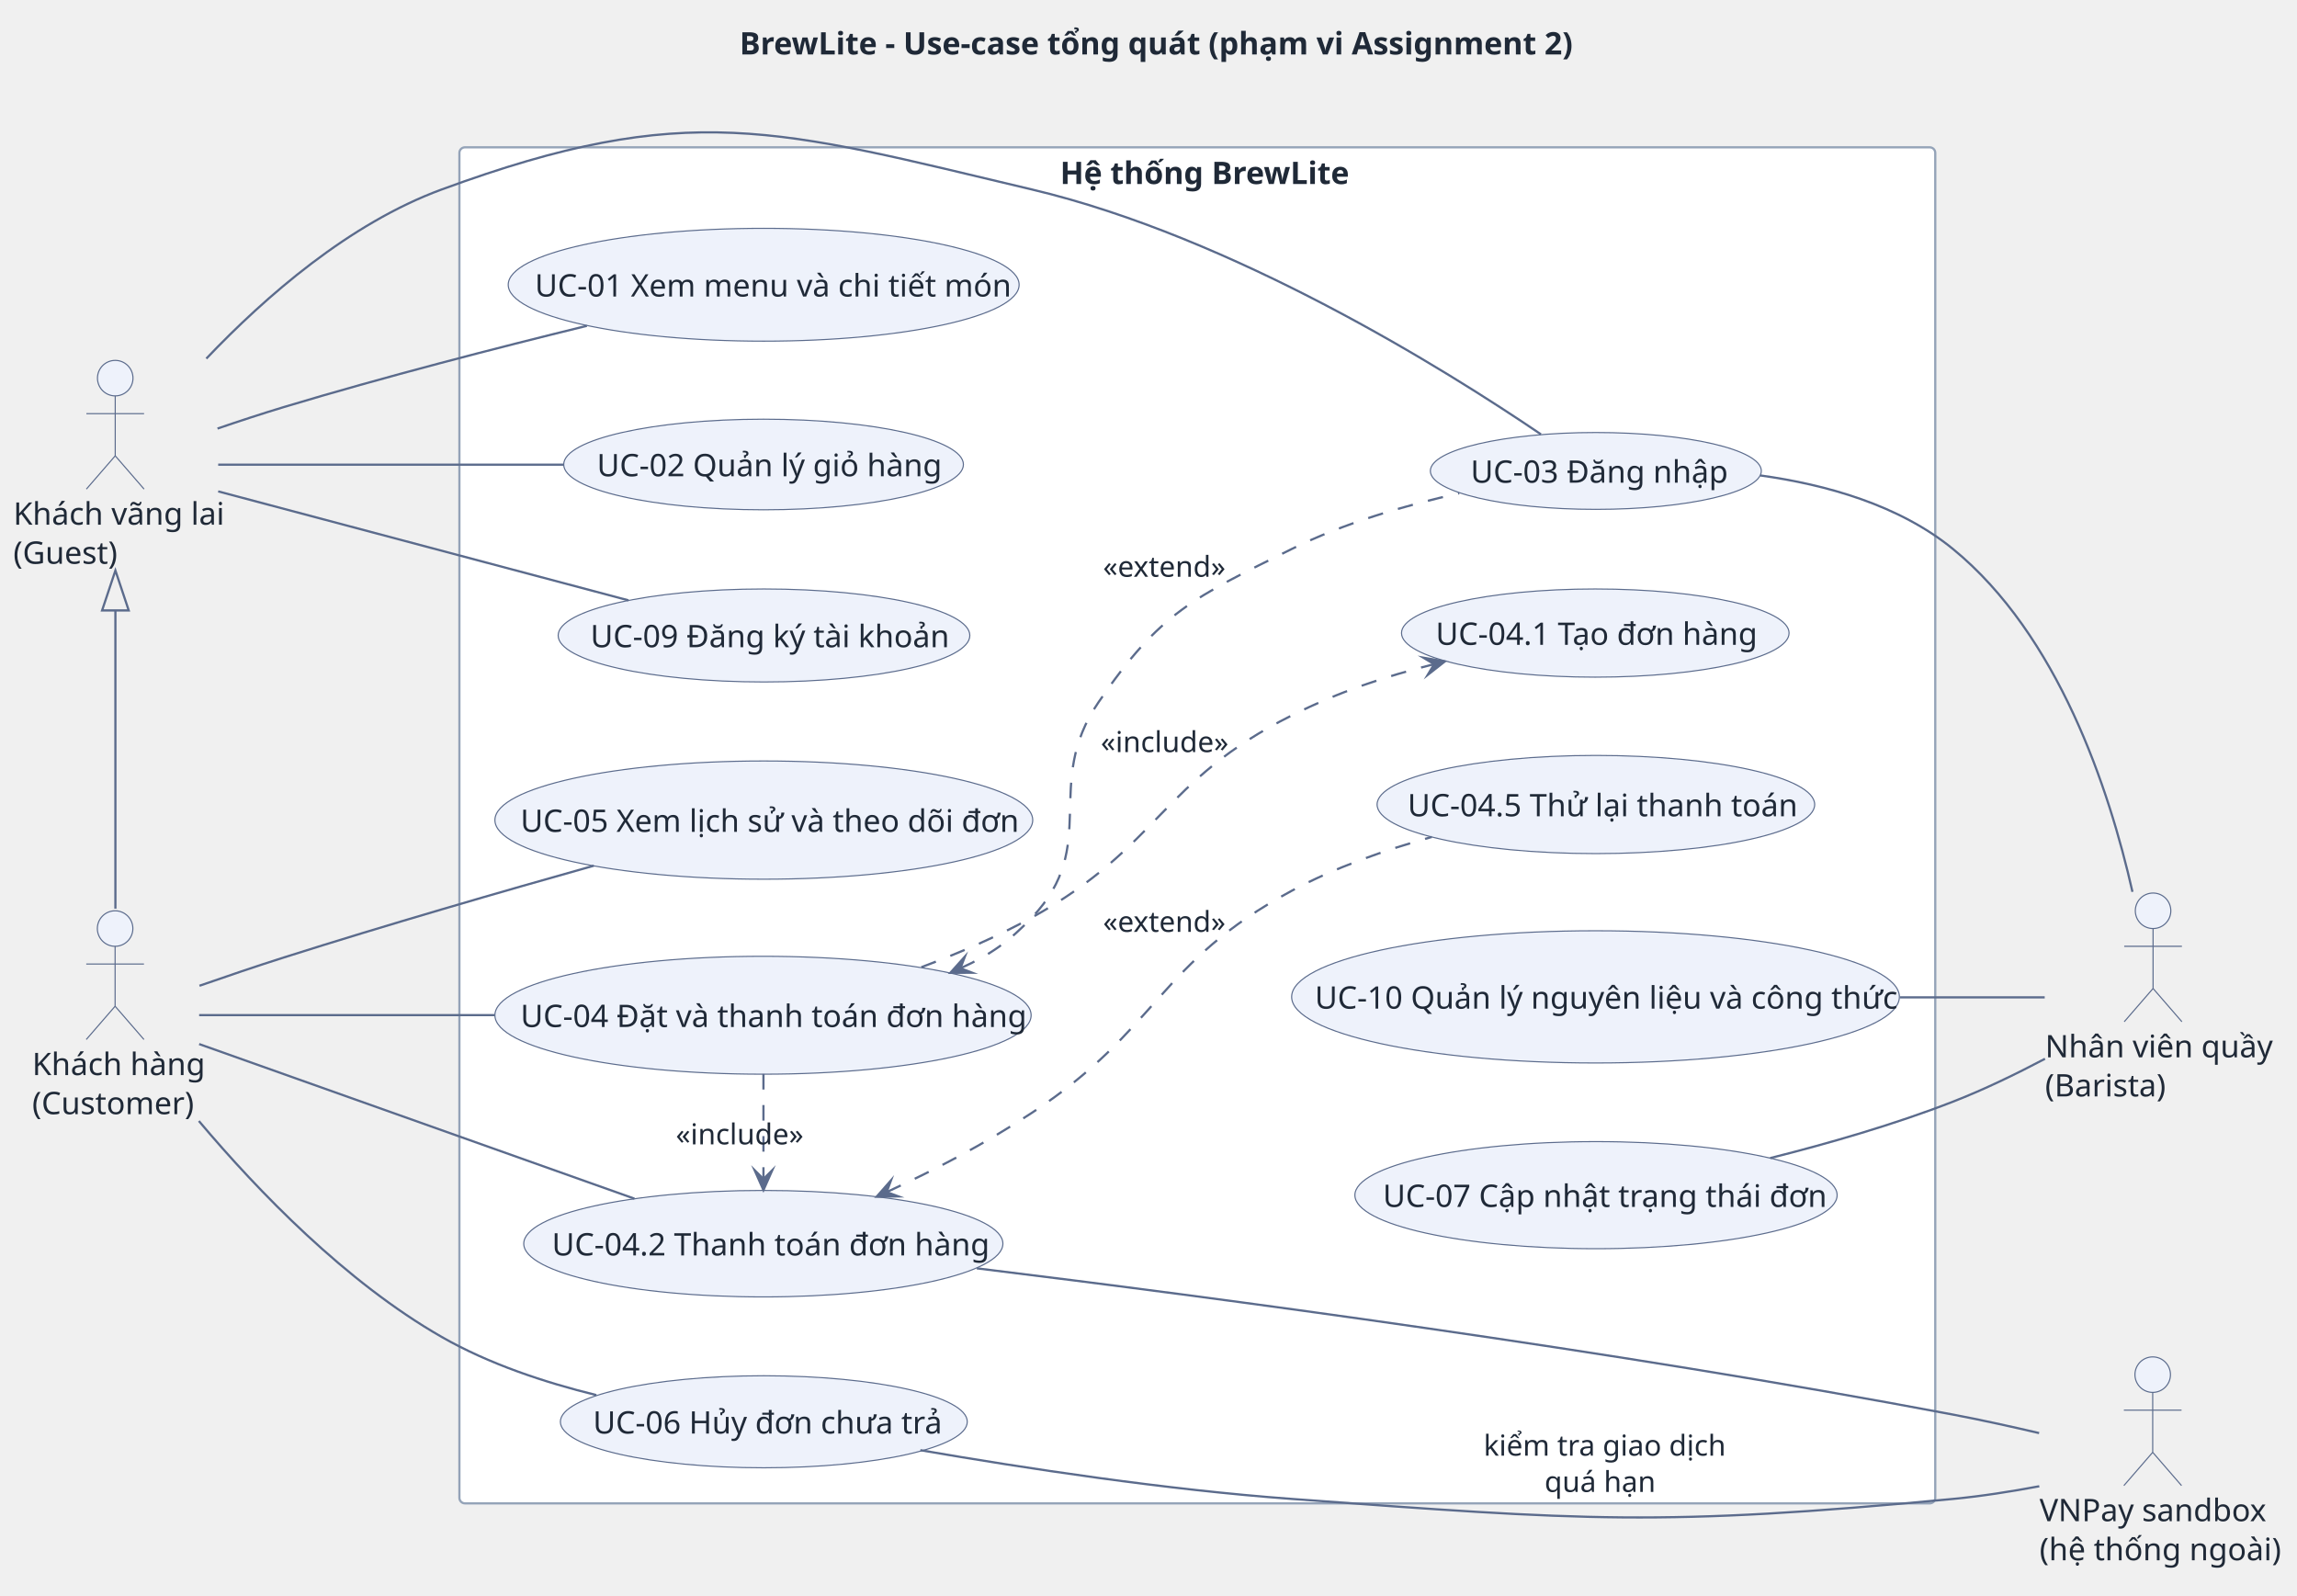
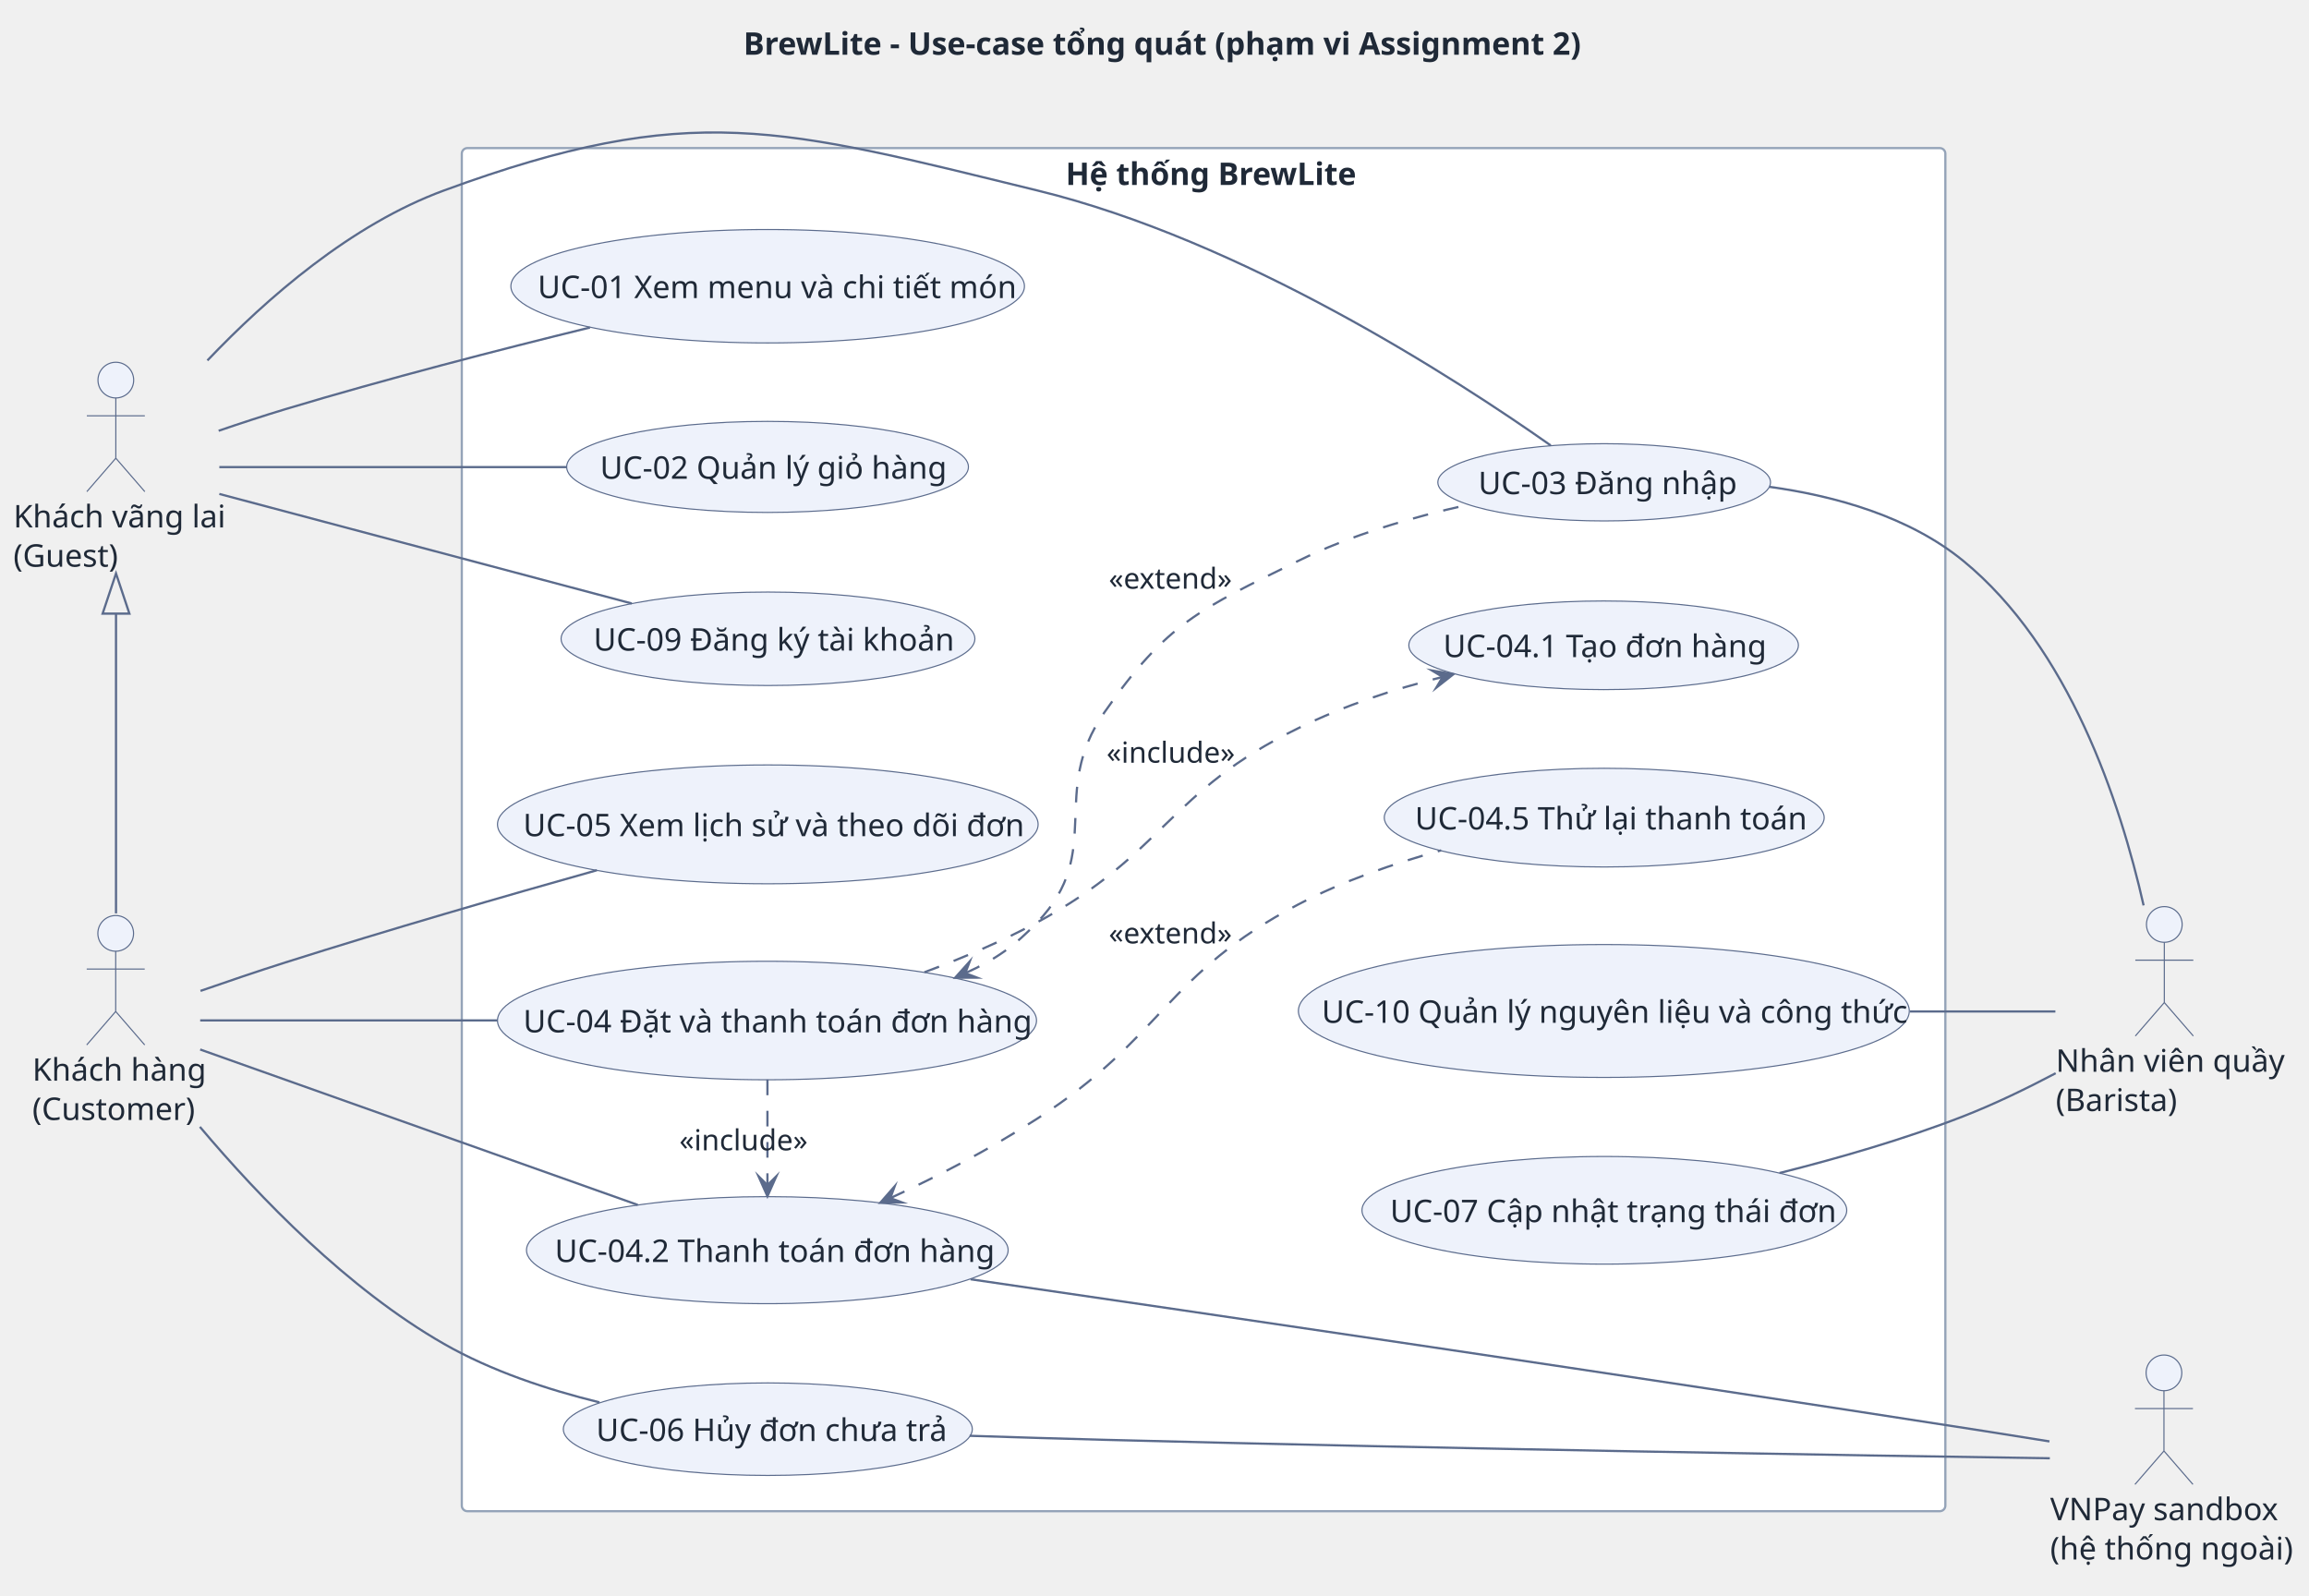
- <svg xmlns="http://www.w3.org/2000/svg" version="1.1" data-diagram-type="DESCRIPTION" style="width:1035px;height:719px;background:#FFFFFF;" width="1035px" height="719px" viewBox="0 0 1035 719" zoomAndPan="magnify" preserveAspectRatio="none" contentStyleType="text/css">
+ <svg xmlns="http://www.w3.org/2000/svg" version="1.1" data-diagram-type="DESCRIPTION" style="width:1035px;height:715px;background:#FFFFFF;" width="1035px" height="715px" viewBox="0 0 1035 715" zoomAndPan="magnify" preserveAspectRatio="none" contentStyleType="text/css">
  <defs />
  <g font-family="sans-serif" lengthAdjust="spacing">
    <g class="title" data-source-line="15">
      <text x="333.228" y="24.533" fill="#1F2937" font-size="14" textLength="362.51" font-weight="700">BrewLite - Use-case tổng quát (phạm vi Assignment 2)</text>
    </g>
    <g class="cluster" data-qualified-name="H. th.ng BrewLite" id="ent0005" data-source-line="22">
      <rect x="207" y="66.379" width="665" height="611" fill="#FFF" style="stroke:#94A3B8;stroke-width:1;" rx="2.5" ry="2.5" />
      <text x="477.666" y="82.913" fill="#1F2937" font-size="14" textLength="123.669" font-weight="700">Hệ thống BrewLite</text>
    </g>
    <g class="entity" data-qualified-name="H. th.ng BrewLite.UC01" id="ent0006" data-source-line="23">
      <ellipse cx="344.102" cy="128.3" rx="115.102" ry="25.42" fill="#EEF2FB" style="stroke:#5B6B8C;stroke-width:0.5;" />
      <text x="241.006" y="133.604" fill="#1F2937" font-size="14" textLength="206.192">UC-01 Xem menu và chi tiết món</text>
    </g>
    <g class="entity" data-qualified-name="H. th.ng BrewLite.UC02" id="ent0007" data-source-line="24">
      <ellipse cx="344.052" cy="209.29" rx="90.052" ry="20.41" fill="#EEF2FB" style="stroke:#5B6B8C;stroke-width:0.5;" />
      <text x="268.952" y="214.594" fill="#1F2937" font-size="14" textLength="150.199">UC-02 Quản lý giỏ hàng</text>
    </g>
    <g class="entity" data-qualified-name="H. th.ng BrewLite.UC09" id="ent0008" data-source-line="25">
      <ellipse cx="344.246" cy="286.329" rx="92.746" ry="20.949" fill="#EEF2FB" style="stroke:#5B6B8C;stroke-width:0.5;" />
      <text x="266.039" y="291.633" fill="#1F2937" font-size="14" textLength="156.413">UC-09 Đăng ký tài khoản</text>
    </g>
    <g class="entity" data-qualified-name="H. th.ng BrewLite.UC03" id="ent0009" data-source-line="26">
-       <ellipse cx="719.066" cy="212.193" rx="74.566" ry="17.313" fill="#EEF2FB" style="stroke:#5B6B8C;stroke-width:0.5;" />
-       <text x="662.642" y="217.497" fill="#1F2937" font-size="14" textLength="112.848">UC-03 Đăng nhập</text>
+       <ellipse cx="719.066" cy="216.193" rx="74.566" ry="17.313" fill="#EEF2FB" style="stroke:#5B6B8C;stroke-width:0.5;" />
+       <text x="662.642" y="221.497" fill="#1F2937" font-size="14" textLength="112.848">UC-03 Đăng nhập</text>
    </g>
    <g class="entity" data-qualified-name="H. th.ng BrewLite.UC04" id="ent0010" data-source-line="27">
      <ellipse cx="343.807" cy="457.441" rx="120.807" ry="26.561" fill="#EEF2FB" style="stroke:#5B6B8C;stroke-width:0.5;" />
      <text x="234.535" y="462.746" fill="#1F2937" font-size="14" textLength="218.545">UC-04 Đặt và thanh toán đơn hàng</text>
    </g>
    <g class="entity" data-qualified-name="H. th.ng BrewLite.UC041" id="ent0011" data-source-line="28">
-       <ellipse cx="718.816" cy="285.243" rx="87.316" ry="19.863" fill="#EEF2FB" style="stroke:#5B6B8C;stroke-width:0.5;" />
-       <text x="646.905" y="290.547" fill="#1F2937" font-size="14" textLength="143.821">UC-04.1 Tạo đơn hàng</text>
+       <ellipse cx="718.816" cy="289.243" rx="87.316" ry="19.863" fill="#EEF2FB" style="stroke:#5B6B8C;stroke-width:0.5;" />
+       <text x="646.905" y="294.547" fill="#1F2937" font-size="14" textLength="143.821">UC-04.1 Tạo đơn hàng</text>
    </g>
    <g class="entity" data-qualified-name="H. th.ng BrewLite.UC042" id="ent0012" data-source-line="29">
      <ellipse cx="343.946" cy="560.369" rx="107.946" ry="23.989" fill="#EEF2FB" style="stroke:#5B6B8C;stroke-width:0.5;" />
      <text x="248.68" y="565.673" fill="#1F2937" font-size="14" textLength="190.531">UC-04.2 Thanh toán đơn hàng</text>
    </g>
    <g class="entity" data-qualified-name="H. th.ng BrewLite.UC045" id="ent0013" data-source-line="30">
-       <ellipse cx="719.086" cy="362.496" rx="98.586" ry="22.117" fill="#EEF2FB" style="stroke:#5B6B8C;stroke-width:0.5;" />
-       <text x="634.241" y="367.801" fill="#1F2937" font-size="14" textLength="169.688">UC-04.5 Thử lại thanh toán</text>
+       <ellipse cx="719.086" cy="366.496" rx="98.586" ry="22.117" fill="#EEF2FB" style="stroke:#5B6B8C;stroke-width:0.5;" />
+       <text x="634.241" y="371.801" fill="#1F2937" font-size="14" textLength="169.688">UC-04.5 Thử lại thanh toán</text>
    </g>
    <g class="entity" data-qualified-name="H. th.ng BrewLite.UC06" id="ent0014" data-source-line="31">
      <ellipse cx="344.173" cy="640.614" rx="91.673" ry="20.735" fill="#EEF2FB" style="stroke:#5B6B8C;stroke-width:0.5;" />
      <text x="267.2" y="645.919" fill="#1F2937" font-size="14" textLength="153.945">UC-06 Hủy đơn chưa trả</text>
    </g>
    <g class="entity" data-qualified-name="H. th.ng BrewLite.UC05" id="ent0015" data-source-line="32">
      <ellipse cx="344.166" cy="369.512" rx="121.166" ry="26.633" fill="#EEF2FB" style="stroke:#5B6B8C;stroke-width:0.5;" />
      <text x="234.507" y="374.817" fill="#1F2937" font-size="14" textLength="219.317">UC-05 Xem lịch sử và theo dõi đơn</text>
    </g>
    <g class="entity" data-qualified-name="H. th.ng BrewLite.UC07" id="ent0016" data-source-line="33">
-       <ellipse cx="719.144" cy="538.508" rx="108.644" ry="24.129" fill="#EEF2FB" style="stroke:#5B6B8C;stroke-width:0.5;" />
-       <text x="623.11" y="543.813" fill="#1F2937" font-size="14" textLength="192.069">UC-07 Cập nhật trạng thái đơn</text>
+       <ellipse cx="719.144" cy="542.508" rx="108.644" ry="24.129" fill="#EEF2FB" style="stroke:#5B6B8C;stroke-width:0.5;" />
+       <text x="623.11" y="547.813" fill="#1F2937" font-size="14" textLength="192.069">UC-07 Cập nhật trạng thái đơn</text>
    </g>
    <g class="entity" data-qualified-name="H. th.ng BrewLite.UC10" id="ent0017" data-source-line="34">
-       <ellipse cx="718.921" cy="449.164" rx="136.921" ry="29.784" fill="#EEF2FB" style="stroke:#5B6B8C;stroke-width:0.5;" />
-       <text x="592.443" y="454.468" fill="#1F2937" font-size="14" textLength="252.957">UC-10 Quản lý nguyên liệu và công thức</text>
+       <ellipse cx="718.921" cy="453.164" rx="136.921" ry="29.784" fill="#EEF2FB" style="stroke:#5B6B8C;stroke-width:0.5;" />
+       <text x="592.443" y="458.468" fill="#1F2937" font-size="14" textLength="252.957">UC-10 Quản lý nguyên liệu và công thức</text>
    </g>
    <g class="entity" data-qualified-name="Guest" id="ent0001" data-source-line="17">
      <ellipse cx="51.92" cy="170.379" rx="8" ry="8" fill="#EEF2FB" style="stroke:#5B6B8C;stroke-width:0.5;" />
      <path d="M51.92,178.379 L51.92,205.379 M38.92,186.379 L64.92,186.379 M51.92,205.379 L38.92,220.379 M51.92,205.379 L64.92,220.379" style="stroke:#5B6B8C;stroke-width:0.5;" fill="none" />
      <text x="6" y="236.413" fill="#1F2937" font-size="14" textLength="91.841">Khách vãng lai</text>
      <text x="6" y="254.022" fill="#1F2937" font-size="14" textLength="46.676">(Guest)</text>
    </g>
    <g class="entity" data-qualified-name="Customer" id="ent0002" data-source-line="18">
      <ellipse cx="51.865" cy="418.379" rx="8" ry="8" fill="#EEF2FB" style="stroke:#5B6B8C;stroke-width:0.5;" />
      <path d="M51.865,426.379 L51.865,453.379 M38.865,434.379 L64.865,434.379 M51.865,453.379 L38.865,468.379 M51.865,453.379 L64.865,468.379" style="stroke:#5B6B8C;stroke-width:0.5;" fill="none" />
      <text x="14.5" y="484.413" fill="#1F2937" font-size="14" textLength="74.73">Khách hàng</text>
      <text x="14.5" y="502.022" fill="#1F2937" font-size="14" textLength="70.007">(Customer)</text>
    </g>
    <g class="entity" data-qualified-name="Barista" id="ent0003" data-source-line="19">
-       <ellipse cx="970.145" cy="410.379" rx="8" ry="8" fill="#EEF2FB" style="stroke:#5B6B8C;stroke-width:0.5;" />
-       <path d="M970.145,418.379 L970.145,445.379 M957.145,426.379 L983.145,426.379 M970.145,445.379 L957.145,460.379 M970.145,445.379 L983.145,460.379" style="stroke:#5B6B8C;stroke-width:0.5;" fill="none" />
-       <text x="921.5" y="476.413" fill="#1F2937" font-size="14" textLength="97.289">Nhân viên quầy</text>
-       <text x="921.5" y="494.022" fill="#1F2937" font-size="14" textLength="52.896">(Barista)</text>
+       <ellipse cx="970.145" cy="414.379" rx="8" ry="8" fill="#EEF2FB" style="stroke:#5B6B8C;stroke-width:0.5;" />
+       <path d="M970.145,422.379 L970.145,449.379 M957.145,430.379 L983.145,430.379 M970.145,449.379 L957.145,464.379 M970.145,449.379 L983.145,464.379" style="stroke:#5B6B8C;stroke-width:0.5;" fill="none" />
+       <text x="921.5" y="480.413" fill="#1F2937" font-size="14" textLength="97.289">Nhân viên quầy</text>
+       <text x="921.5" y="498.022" fill="#1F2937" font-size="14" textLength="52.896">(Barista)</text>
    </g>
    <g class="entity" data-qualified-name="Pay" id="ent0004" data-source-line="20">
-       <ellipse cx="969.982" cy="619.379" rx="8" ry="8" fill="#EEF2FB" style="stroke:#5B6B8C;stroke-width:0.5;" />
-       <path d="M969.982,627.379 L969.982,654.379 M956.982,635.379 L982.982,635.379 M969.982,654.379 L956.982,669.379 M969.982,654.379 L982.982,669.379" style="stroke:#5B6B8C;stroke-width:0.5;" fill="none" />
-       <text x="919" y="685.413" fill="#1F2937" font-size="14" textLength="100.393">VNPay sandbox</text>
-       <text x="919" y="703.022" fill="#1F2937" font-size="14" textLength="101.965">(hệ thống ngoài)</text>
+       <ellipse cx="969.982" cy="615.379" rx="8" ry="8" fill="#EEF2FB" style="stroke:#5B6B8C;stroke-width:0.5;" />
+       <path d="M969.982,623.379 L969.982,650.379 M956.982,631.379 L982.982,631.379 M969.982,650.379 L956.982,665.379 M969.982,650.379 L982.982,665.379" style="stroke:#5B6B8C;stroke-width:0.5;" fill="none" />
+       <text x="919" y="681.413" fill="#1F2937" font-size="14" textLength="100.393">VNPay sandbox</text>
+       <text x="919" y="699.022" fill="#1F2937" font-size="14" textLength="101.965">(hệ thống ngoài)</text>
    </g>
    <g class="link" data-entity-1="ent0001" data-entity-2="ent0002" id="lnk18" data-source-line="37" data-link-type="extension">
      <path d="M52,275.049 C52,325.839 52,358.629 52,409.429" style="stroke:#5B6B8C;stroke-width:1;" fill="none" id="Guest-backto-Customer" />
      <polygon points="52,257.049,46,275.049,58,275.049,52,257.049" fill="none" style="stroke:#5B6B8C;stroke-width:1;stroke-linejoin:miter;stroke-miterlimit:10;" />
    </g>
    <g class="link" data-entity-1="ent0001" data-entity-2="ent0006" id="lnk19" data-source-line="39" data-link-type="association">
      <path d="M98.01,193.089 C107.85,189.729 118.23,186.319 128,183.379 C172.83,169.899 223.54,156.829 264.44,146.809" style="stroke:#5B6B8C;stroke-width:1;" fill="none" id="Guest-UC01" />
    </g>
    <g class="link" data-entity-1="ent0001" data-entity-2="ent0007" id="lnk20" data-source-line="40" data-link-type="association">
      <path d="M98.31,209.379 C139.81,209.379 202.42,209.379 253.92,209.379" style="stroke:#5B6B8C;stroke-width:1;" fill="none" id="Guest-UC02" />
    </g>
    <g class="link" data-entity-1="ent0001" data-entity-2="ent0008" id="lnk21" data-source-line="41" data-link-type="association">
      <path d="M98.31,221.409 C148.09,234.629 228.26,255.909 283.18,270.499" style="stroke:#5B6B8C;stroke-width:1;" fill="none" id="Guest-UC09" />
    </g>
    <g class="link" data-entity-1="ent0001" data-entity-2="ent0009" id="lnk22" data-source-line="42" data-link-type="association">
-       <path d="M92.97,161.569 C119.7,133.499 157.48,100.629 199,85.379 C309.97,44.609 349.96,58.129 465,85.379 C555.86,106.909 651.21,166.439 694.34,195.699" style="stroke:#5B6B8C;stroke-width:1;" fill="none" id="Guest-UC03" />
+       <path d="M92.97,161.569 C119.7,133.499 157.48,100.629 199,85.379 C309.97,44.609 350.14,57.409 465,85.379 C556.79,107.729 652.45,169.649 695.1,199.659" style="stroke:#5B6B8C;stroke-width:1;" fill="none" id="Guest-UC03" />
    </g>
    <g class="link" data-entity-1="ent0002" data-entity-2="ent0010" id="lnk23" data-source-line="44" data-link-type="association">
      <path d="M89.73,457.379 C123.34,457.379 174.97,457.379 222.87,457.379" style="stroke:#5B6B8C;stroke-width:1;" fill="none" id="Customer-UC04" />
    </g>
    <g class="link" data-entity-1="ent0002" data-entity-2="ent0012" id="lnk24" data-source-line="45" data-link-type="association">
      <path d="M89.73,470.429 C139.19,487.989 227.69,519.419 285.88,540.089" style="stroke:#5B6B8C;stroke-width:1;" fill="none" id="Customer-UC042" />
    </g>
    <g class="link" data-entity-1="ent0002" data-entity-2="ent0014" id="lnk25" data-source-line="46" data-link-type="association">
      <path d="M89.61,505.099 C116.57,537.079 155.91,577.709 199,602.379 C220.2,614.519 245.38,622.879 268.7,628.589" style="stroke:#5B6B8C;stroke-width:1;" fill="none" id="Customer-UC06" />
    </g>
    <g class="link" data-entity-1="ent0002" data-entity-2="ent0015" id="lnk26" data-source-line="47" data-link-type="association">
      <path d="M89.87,444.159 C101.98,439.939 115.52,435.339 128,431.379 C174.1,416.749 226.21,401.689 267.58,390.069" style="stroke:#5B6B8C;stroke-width:1;" fill="none" id="Customer-UC05" />
    </g>
    <g class="link" data-entity-1="ent0010" data-entity-2="ent0009" id="lnk27" data-source-line="49" data-link-type="dependency">
-       <path d="M432.77,436.278 C446.42,430.138 454.84,424.079 465,413.379 C496.08,380.659 469.52,353.619 495,316.379 C522.87,275.649 537.81,269.339 582,247.379 C605.47,235.719 633.21,227.679 657.5,222.269" style="stroke:#5B6B8C;stroke-width:1;stroke-dasharray:7,7;" fill="none" id="UC04-backto-UC03" />
-       <polygon points="428.21,438.329,438.059,438.285,432.77,436.278,434.777,430.989,428.21,438.329" fill="#5B6B8C" style="stroke:#5B6B8C;stroke-width:1;stroke-linejoin:miter;stroke-miterlimit:10;" />
-       <text x="497" y="259.874" fill="#1F2937" font-size="13" textLength="53.492">«extend»</text>
+       <path d="M432.69,436.209 C446.35,430.069 454.79,424.029 465,413.379 C495.34,381.719 469.94,355.369 495,319.379 C523.04,279.099 537.97,273.059 582,251.379 C605.51,239.799 633.26,231.769 657.54,226.359" style="stroke:#5B6B8C;stroke-width:1;stroke-dasharray:7,7;" fill="none" id="UC04-backto-UC03" />
+       <polygon points="428.13,438.259,437.979,438.218,432.69,436.209,434.699,430.921,428.13,438.259" fill="#5B6B8C" style="stroke:#5B6B8C;stroke-width:1;stroke-linejoin:miter;stroke-miterlimit:10;" />
+       <text x="497" y="263.874" fill="#1F2937" font-size="13" textLength="53.492">«extend»</text>
    </g>
    <g class="link" data-entity-1="ent0010" data-entity-2="ent0012" id="lnk28" data-source-line="50" data-link-type="dependency">
      <path d="M344,483.909 C344,500.059 344,515.529 344,531.229" style="stroke:#5B6B8C;stroke-width:1;stroke-dasharray:7,7;" fill="none" id="UC04-to-UC042" />
      <polygon points="344,536.229,348,527.229,344,531.229,340,527.229,344,536.229" fill="#5B6B8C" style="stroke:#5B6B8C;stroke-width:1;stroke-linejoin:miter;stroke-miterlimit:10;" />
      <text x="304.5" y="515.624" fill="#1F2937" font-size="13" textLength="55.656">«include»</text>
    </g>
    <g class="link" data-entity-1="ent0010" data-entity-2="ent0011" id="lnk29" data-source-line="51" data-link-type="dependency">
-       <path d="M415.15,435.789 C431.93,429.509 449.47,421.989 465,413.379 C522.61,381.439 523.07,351.819 582,322.379 C603.45,311.659 623.562,304.952 646.202,299.242" style="stroke:#5B6B8C;stroke-width:1;stroke-dasharray:7,7;" fill="none" id="UC04-to-UC041" />
-       <polygon points="651.05,298.019,641.345,296.342,646.202,299.242,643.301,304.099,651.05,298.019" fill="#5B6B8C" style="stroke:#5B6B8C;stroke-width:1;stroke-linejoin:miter;stroke-miterlimit:10;" />
-       <text x="496" y="338.874" fill="#1F2937" font-size="13" textLength="55.656">«include»</text>
+       <path d="M414.39,435.789 C431.37,429.469 449.19,421.919 465,413.379 C522.01,382.569 523.72,354.709 582,326.379 C603.68,315.839 623.962,309.165 646.672,303.425" style="stroke:#5B6B8C;stroke-width:1;stroke-dasharray:7,7;" fill="none" id="UC04-to-UC041" />
+       <polygon points="651.52,302.199,641.814,300.527,646.672,303.425,643.775,308.283,651.52,302.199" fill="#5B6B8C" style="stroke:#5B6B8C;stroke-width:1;stroke-linejoin:miter;stroke-miterlimit:10;" />
+       <text x="496" y="341.874" fill="#1F2937" font-size="13" textLength="55.656">«include»</text>
    </g>
    <g class="link" data-entity-1="ent0012" data-entity-2="ent0013" id="lnk30" data-source-line="52" data-link-type="dependency">
-       <path d="M399.529,537.123 C421.679,526.893 443.09,515.799 465,501.379 C522.14,463.769 521.75,433.769 582,401.379 C601.47,390.909 624.06,382.989 645.17,377.109" style="stroke:#5B6B8C;stroke-width:1;stroke-dasharray:7,7;" fill="none" id="UC042-backto-UC045" />
-       <polygon points="394.99,539.219,404.838,539.077,399.529,537.123,401.483,531.814,394.99,539.219" fill="#5B6B8C" style="stroke:#5B6B8C;stroke-width:1;stroke-linejoin:miter;stroke-miterlimit:10;" />
-       <text x="497" y="419.874" fill="#1F2937" font-size="13" textLength="53.492">«extend»</text>
+       <path d="M399.096,537.046 C421.286,526.756 442.85,515.639 465,501.379 C521.56,464.969 522.44,436.629 582,405.379 C601.79,394.989 624.7,387.069 646,381.159" style="stroke:#5B6B8C;stroke-width:1;stroke-dasharray:7,7;" fill="none" id="UC042-backto-UC045" />
+       <polygon points="394.56,539.149,404.408,538.992,399.096,537.046,401.042,531.734,394.56,539.149" fill="#5B6B8C" style="stroke:#5B6B8C;stroke-width:1;stroke-linejoin:miter;stroke-miterlimit:10;" />
+       <text x="497" y="422.874" fill="#1F2937" font-size="13" textLength="53.492">«extend»</text>
    </g>
    <g class="link" data-entity-1="ent0016" data-entity-2="ent0003" id="lnk36" data-source-line="60" data-link-type="association">
-       <path d="M797.64,521.799 C824.18,515.139 853.77,506.589 880,496.379 C893.84,490.989 908.3,483.999 921.45,477.059" style="stroke:#5B6B8C;stroke-width:1;" fill="none" id="UC07-Barista" />
+       <path d="M797.64,525.799 C824.18,519.139 853.77,510.589 880,500.379 C893.84,494.989 908.3,487.999 921.45,481.059" style="stroke:#5B6B8C;stroke-width:1;" fill="none" id="UC07-Barista" />
    </g>
    <g class="link" data-entity-1="ent0017" data-entity-2="ent0003" id="lnk37" data-source-line="61" data-link-type="association">
-       <path d="M856.16,449.379 C879.55,449.379 902.38,449.379 921.32,449.379" style="stroke:#5B6B8C;stroke-width:1;" fill="none" id="UC10-Barista" />
+       <path d="M856.16,453.379 C879.55,453.379 902.38,453.379 921.32,453.379" style="stroke:#5B6B8C;stroke-width:1;" fill="none" id="UC10-Barista" />
    </g>
    <g class="link" data-entity-1="ent0009" data-entity-2="ent0003" id="lnk40" data-source-line="64" data-link-type="association">
-       <path d="M793.14,214.219 C822.84,218.329 855.79,227.579 880,247.379 C927.46,286.199 950.36,355.399 960.86,401.839" style="stroke:#5B6B8C;stroke-width:1;" fill="none" id="UC03-Barista" />
+       <path d="M793.14,218.219 C822.84,222.329 855.79,231.579 880,251.379 C927.46,290.199 950.36,359.399 960.86,405.839" style="stroke:#5B6B8C;stroke-width:1;" fill="none" id="UC03-Barista" />
    </g>
    <g class="link" data-entity-1="ent0012" data-entity-2="ent0004" id="lnk43" data-source-line="68" data-link-type="association">
-       <path d="M440.13,571.479 C547.44,584.609 726.95,608.369 880,637.379 C892.63,639.769 906.18,642.759 918.8,645.709" style="stroke:#5B6B8C;stroke-width:1;" fill="none" id="UC042-Pay" />
+       <path d="M435.06,573.419 C542.99,589.129 729.31,616.519 889,641.379 C898.59,642.869 908.83,644.509 918.66,646.099" style="stroke:#5B6B8C;stroke-width:1;" fill="none" id="UC042-Pay" />
    </g>
    <g class="link" data-entity-1="ent0014" data-entity-2="ent0004" id="lnk44" data-source-line="69" data-link-type="association">
-       <path d="M414.7,653.419 C461.76,661.549 525.38,671.219 582,675.379 C714.09,685.079 748.14,687.859 880,675.379 C892.69,674.179 906.25,672.039 918.88,669.669" style="stroke:#5B6B8C;stroke-width:1;" fill="none" id="UC06-Pay" />
-       <text x="668.5" y="655.874" fill="#1F2937" font-size="13" textLength="101.88">kiểm tra giao dịch</text>
-       <text x="695.944" y="672.226" fill="#1F2937" font-size="13" textLength="46.992">quá hạn</text>
+       <path d="M434.62,643.579 C454.5,644.229 475.46,644.869 495,645.379 C649.48,649.419 832.32,652.379 918.83,653.659" style="stroke:#5B6B8C;stroke-width:1;" fill="none" id="UC06-Pay" />
    </g>
  </g>
</svg>
